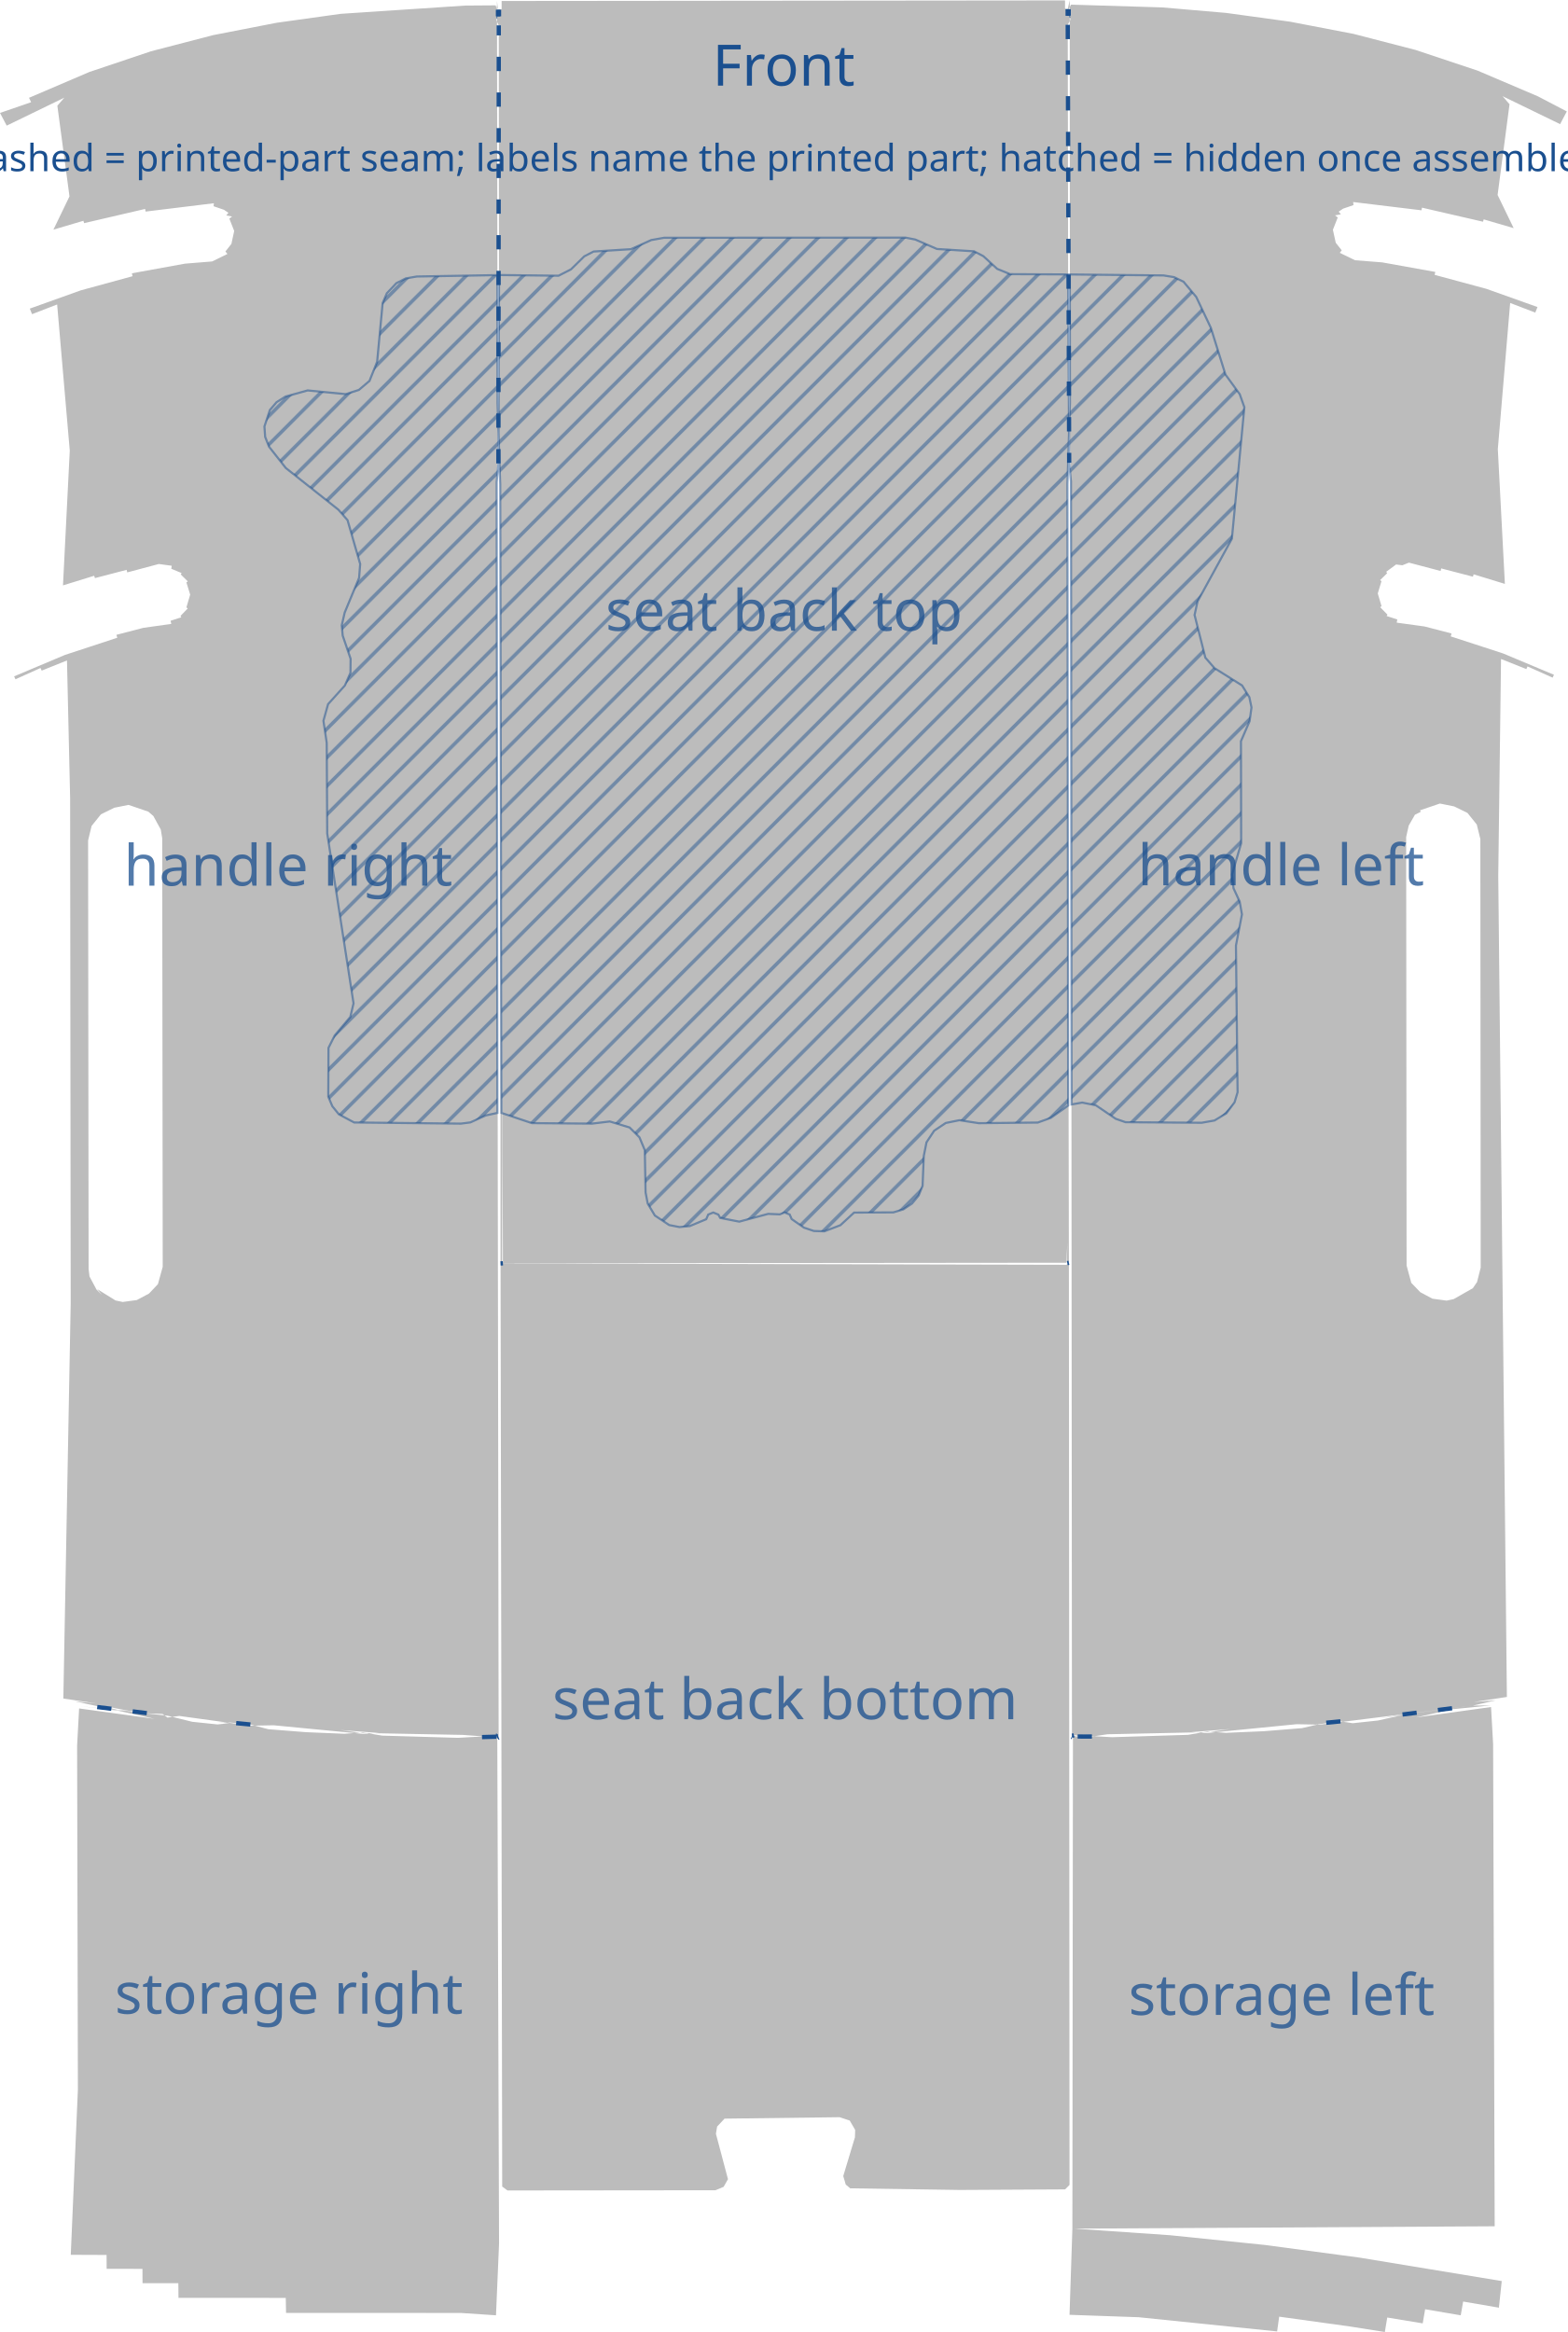
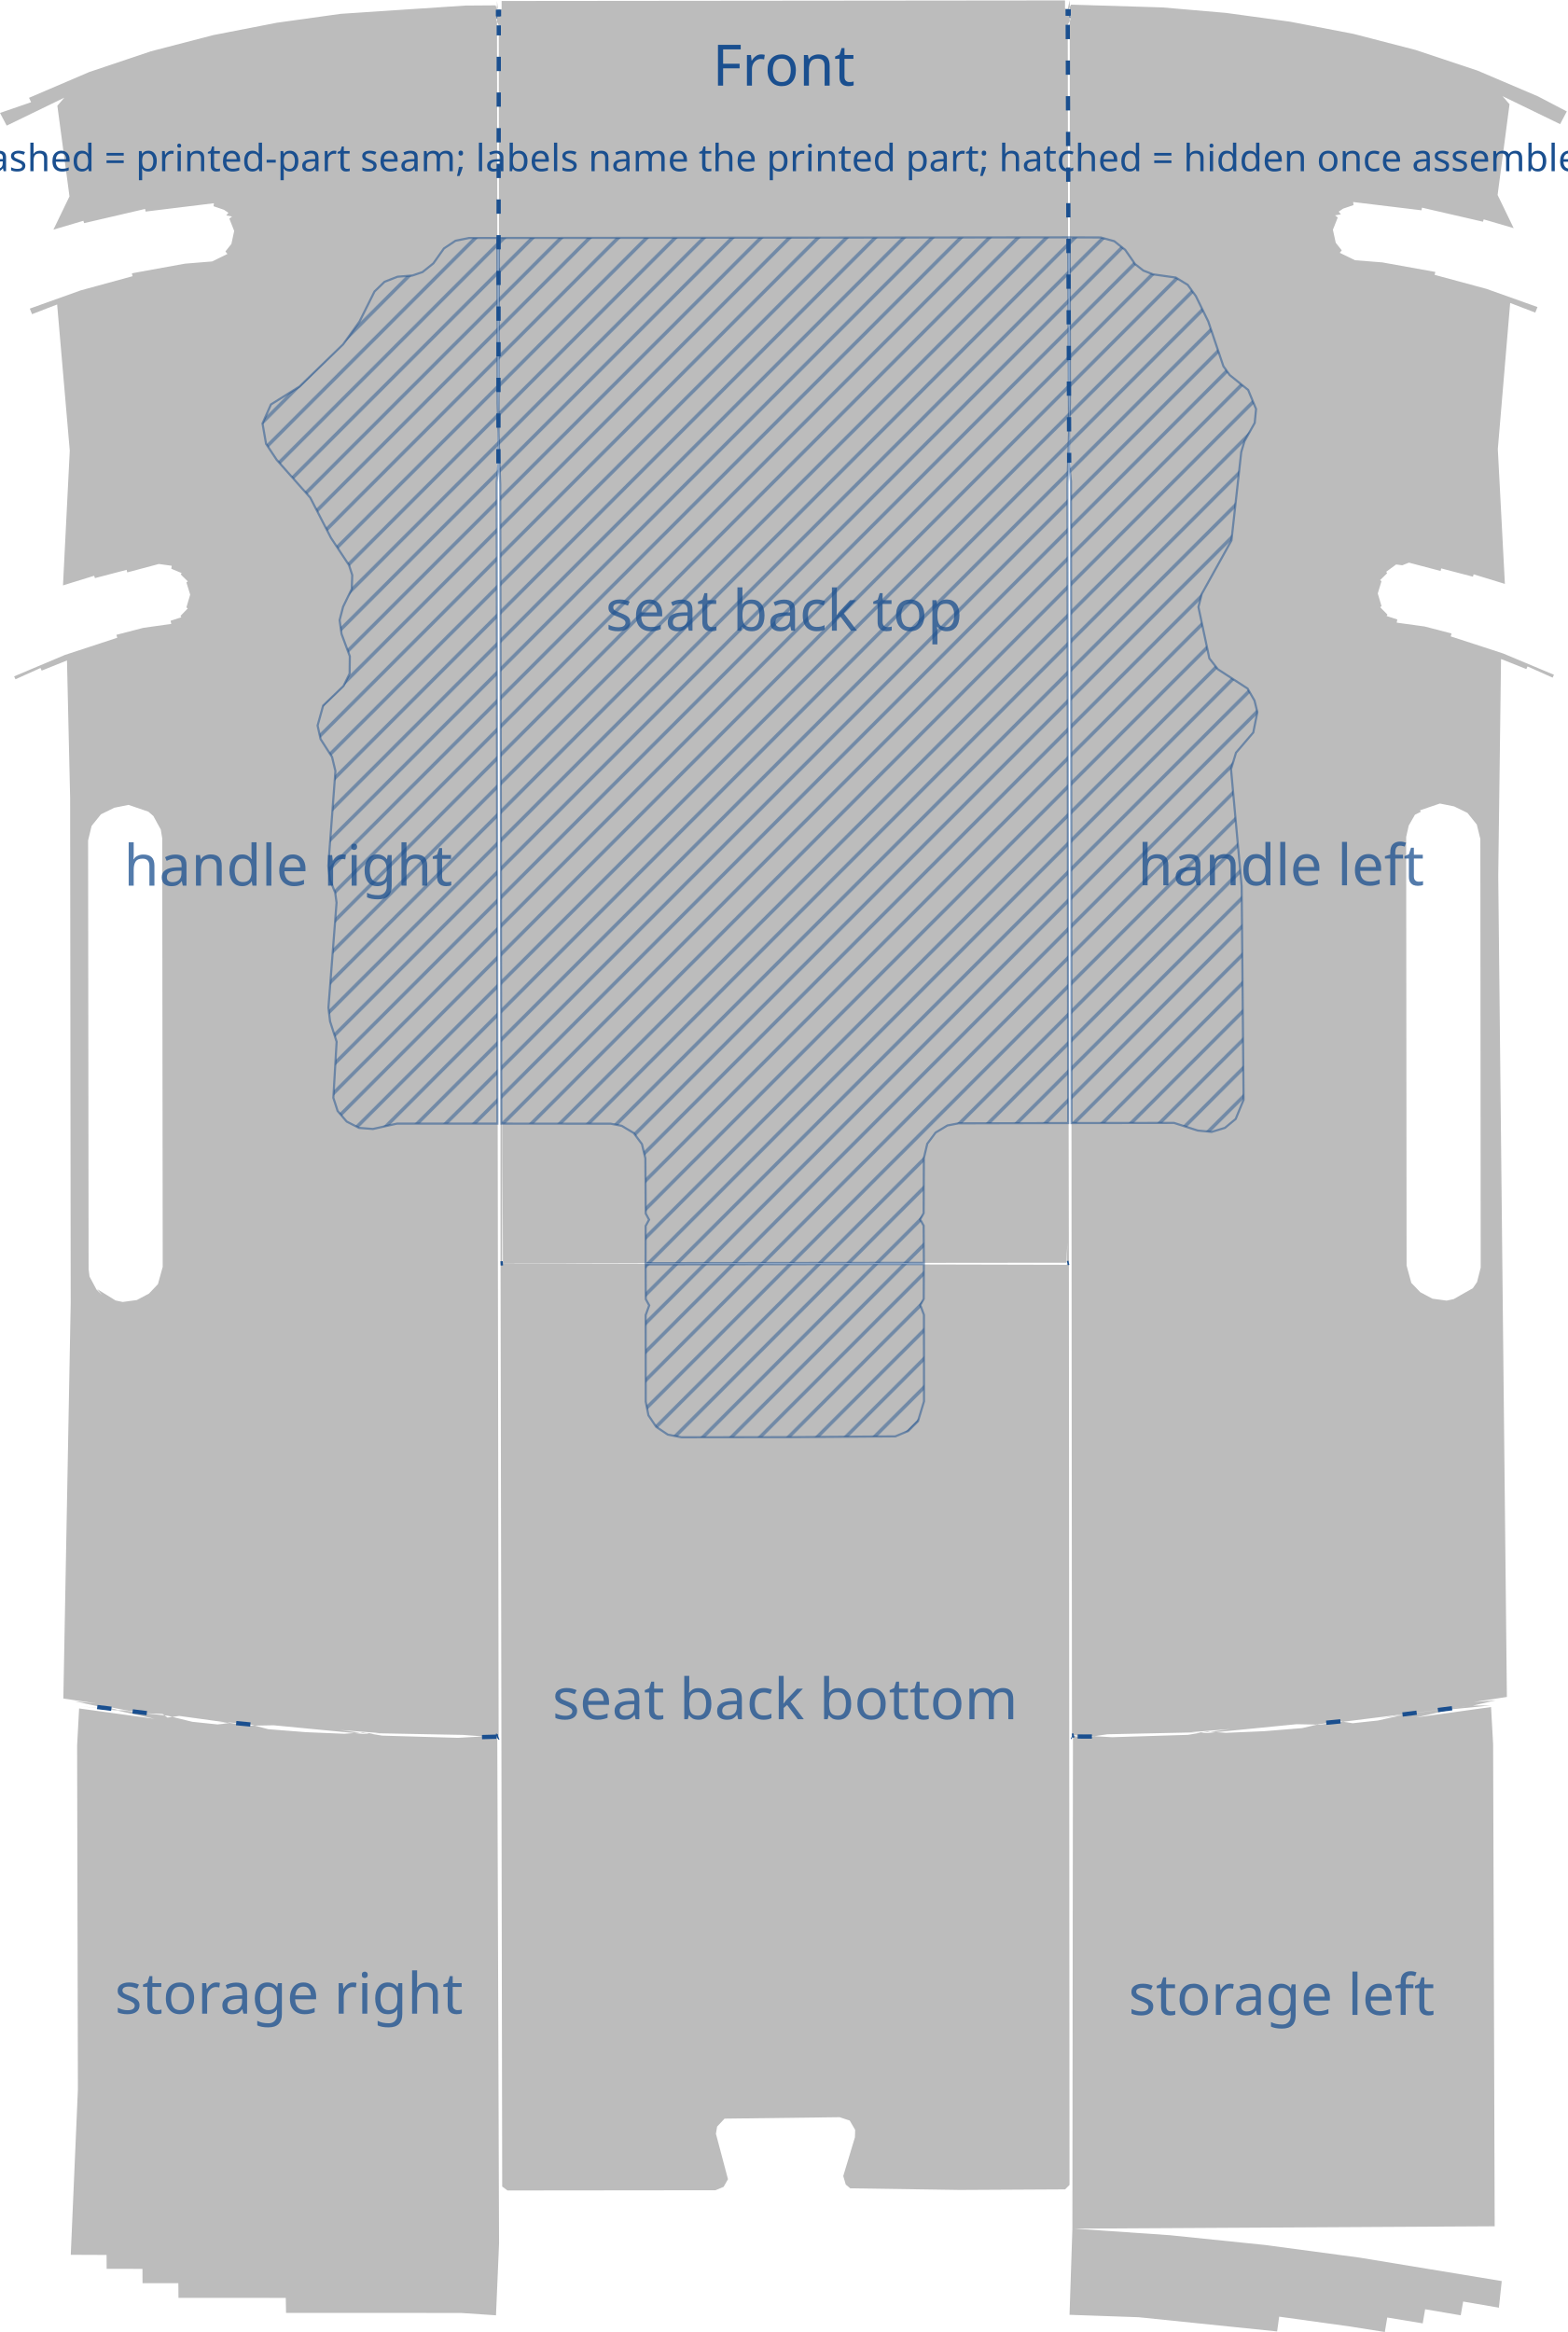
<svg xmlns="http://www.w3.org/2000/svg" width="219.7mm" height="326.9mm" viewBox="0 0 219.7 326.9" version="1.1">
  <defs>
    <pattern id="hidden" width="4" height="4" patternUnits="userSpaceOnUse">
      <path d="M-1 1 L1 -1 M0 4 L4 0 M3 5 L5 3" stroke="#1a4f8f" stroke-width="0.5" stroke-opacity="0.45" />
    </pattern>
  </defs>
  <path d="M189.2 326.12 L194.13 326.9 L194.47 324.87 L199.44 325.69 L199.78 323.71 L204.77 324.56 L205.11 322.63 L210.12 323.49 L210.52 319.76 L190.63 316.48 L177.33 314.7 L163.98 313.33 L150.59 312.41 L209.53 312.08 L209.31 244.49 L209.02 239.29 L198.47 240.76 L203.63 239.6 L209 239.06 L206.48 239.09 L196.61 240.34 L193.14 240.95 L196.62 240.42 L193.17 241.18 L189.64 241.56 L187.91 241.3 L182.49 242.02 L185.03 241.67 L182.52 242.25 L177.18 242.68 L171.85 242.91 L169.27 242.73 L166.55 243.19 L155.91 243.52 L150.41 243.22 L150.33 312.41 L149.93 324.49 L159.63 324.83 L179.03 326.82 L179.32 324.75 Z M69.71 243.3 L64.21 243.61 L53.57 243.3 L50.85 242.85 L48.27 243.04 L42.95 242.82 L37.6 242.4 L35.1 241.74 L32.21 241.46 L30.5 241.49 L32.21 241.55 L30.48 241.73 L26.95 241.36 L23.5 240.51 L11.13 239.16 L16.48 239.79 L21.65 240.94 L11.09 239.49 L10.81 244.69 L10.92 292.91 L9.92 316.08 L14.94 316.1 L14.95 318.04 L19.97 318.05 L19.98 320.06 L25 320.06 L25.02 322.11 L40.06 322.12 L40.1 324.22 L64.63 324.23 L69.53 324.56 L69.96 314.47 Z M206.63 238.58 L211.24 237.88 L210.03 122.8 L210.42 92.38 L213.97 93.79 L214.13 93.42 L217.65 94.99 L217.84 94.59 L210.71 91.6 L203.37 89.21 L203.48 88.8 L199.7 87.82 L195.79 87.28 L195.88 86.84 L194.38 86.35 L194.5 86.16 L193.47 85.11 L193.67 84.98 L193.14 83.19 L193.66 81.47 L193.46 81.33 L194.45 80.36 L194.33 80.15 L195.71 79.13 L196.58 79.24 L197.51 78.87 L201.95 80.04 L202.03 79.68 L206.48 80.84 L206.58 80.51 L210.96 81.85 L209.97 62.96 L211.7 42.47 L215.22 43.82 L215.53 43.04 L208.37 40.49 L201.11 38.53 L201.21 38.12 L193.76 36.78 L189.95 36.48 L187.81 35.44 L188.09 35.09 L187.25 34.03 L186.85 32.21 L187.53 30.49 L187.15 30.19 L187.97 30.04 L187.66 29.67 L188.28 29.25 L189.74 28.75 L189.69 28.32 L199.27 29.48 L199.34 29.11 L207.89 31.08 L207.99 30.75 L212.19 31.98 L209.94 27.33 L211.61 14.61 L210.63 13.48 L218.7 17.4 L219.64 15.62 L215.58 13.5 L207.11 9.89 L198.47 7.01 L189.74 4.75 L180.84 3.04 L171.88 1.81 L162.94 1.04 L150.14 0.65 L149.81 1.29 L150.05 2.77 L149.68 3.48 L149.76 53.71 L150.13 67.5 L150.27 243.39 L152.89 243.06 L150.5 243.42 L153.07 243.43 L155.24 243.11 L169.27 242.81 L172.46 242.38 L167.01 242.81 L169.28 242.93 L181.76 241.7 L185.03 241.76 L206.48 239.09 L209.69 238.35 Z M207.06 179.71 L206.47 180.58 L203.78 182.11 L202.79 182.32 L200.8 182.05 L199.1 181.14 L197.84 179.83 L197.18 177.4 L197.12 117.33 L197.48 115.73 L198.35 114.21 L199.17 113.8 L199.06 113.59 L201.85 112.64 L203.84 113.04 L205.71 113.95 L207.02 115.58 L207.52 117.61 L207.57 177.69 Z M9.91 182.67 L8.88 238.1 L13.48 238.78 L10.43 238.47 L16.48 239.79 L19.66 239.97 L16.49 239.7 L13.5 238.95 L19.79 240.15 L22.78 240.26 L23.48 240.77 L25.12 240.54 L35.09 241.91 L38.36 241.85 L50.84 243.05 L53.11 242.93 L47.66 242.51 L50.85 242.93 L64.88 243.2 L69.67 243.55 L67.21 243.7 L69.9 243.57 L69.63 67.58 L69.97 53.8 L69.92 3.56 L69.58 2.85 L69.81 1.37 L69.56 0.76 L69.72 1.38 L69.47 0.75 L65.22 0.78 L47.75 1.94 L38.79 3.19 L29.9 4.92 L21.16 7.19 L12.53 10.09 L4.07 13.71 L4.36 14.33 L0 15.83 L0.94 17.61 L9.02 13.69 L8.04 14.82 L9.74 27.53 L7.49 32.19 L11.69 30.95 L11.79 31.28 L20.34 29.29 L20.41 29.66 L29.98 28.49 L29.94 28.91 L31.4 29.41 L32.02 29.83 L31.72 30.2 L32.53 30.35 L32.15 30.65 L32.83 32.37 L32.44 34.19 L31.6 35.25 L31.88 35.6 L29.74 36.65 L25.93 36.96 L18.49 38.31 L18.58 38.72 L11.33 40.7 L4.18 43.26 L4.49 44.04 L8.01 42.68 L9.78 63.17 L8.83 82.06 L13.2 80.71 L13.31 81.04 L17.75 79.88 L17.84 80.24 L22.27 79.06 L24.08 79.31 L24.01 79.73 L25.46 80.33 L25.34 80.53 L26.33 81.5 L26.13 81.64 L26.66 83.36 L26.13 85.15 L26.32 85.29 L25.3 86.34 L25.42 86.53 L23.91 87.02 L24.01 87.46 L20.1 88.01 L16.32 88.99 L16.44 89.4 L9.1 91.81 L1.98 94.81 L2.17 95.22 L5.68 93.64 L5.84 94.01 L9.39 92.58 L9.83 111.85 Z M13.53 180.78 L12.55 178.94 L12.42 177.89 L12.35 117.81 L12.84 115.78 L14.15 114.15 L16.02 113.23 L18.02 112.83 L20.8 113.78 L21.5 114.39 L22.54 116.29 L22.74 117.51 L22.81 177.58 L22.14 180.01 L20.89 181.33 L19.18 182.24 L17.2 182.51 L16.2 182.3 L13.63 180.71 L14.29 181.51 Z M134.57 306.99 L149.31 306.91 L149.93 306.28 L149.84 177.02 L149.51 177.3 L70.17 177.11 L70.4 306.51 L71.14 307.06 L100.29 307.03 L101.44 306.55 L102.05 305.48 L100.36 299.11 L100.53 298.1 L101.57 296.99 L117.7 296.79 L119.12 297.26 L119.88 298.57 L119.85 299.6 L118.21 305.04 L118.56 306.23 L119.19 306.76 Z M70.5 177.09 L149.49 177.01 L149.63 174.14 L149.56 176.95 L149.84 177.02 L149.64 67.83 L149.99 56.5 L149.96 0.04 L149.67 1.29 L149.3 1.2 L149.3 0.06 L129.56 0.08 L70.32 0.14 L70.32 1.28 L69.81 1.37 L69.67 0.13 L69.75 56.59 L70.12 67.92 L70.17 177.11 L70.39 177.15 L70.42 162.93 L70.29 101.49 Z" fill="#bcbcbc" fill-rule="evenodd" />
-   <path d="M168.45 157.39 L170.25 157.07 L171.91 156.07 L173.07 154.51 L173.49 153.11 L173.26 132.55 L174.1 128.18 L173.78 126.38 L172.92 124.52 L172.71 122.58 L173.99 118.21 L173.96 103.9 L175.17 101.1 L175.44 99.17 L175.14 97.74 L174.12 96.09 L170.25 93.66 L168.97 92.19 L167.46 86.21 L167.88 84.3 L172.69 75.52 L174.44 57.09 L173.79 55.26 L171.79 52.51 L169.74 45.95 L167.69 41.62 L165.91 39.49 L164.59 38.85 L163.11 38.61 L149.74 38.47 L149.88 64.87 L150.13 67.5 L150.21 154.82 L151.71 154.56 L153.62 154.94 L156.4 156.83 L157.78 157.31 Z M64.61 157.51 L65.94 157.34 L68.1 156.36 L69.73 156.01 L69.63 67.58 L69.87 64.96 L69.96 38.56 L58.43 38.76 L56.87 39.03 L55.57 39.69 L54.23 41.11 L53.64 42.48 L52.87 50.7 L51.8 53.39 L50.31 54.66 L48.46 55.25 L43.13 54.73 L40.02 55.59 L38.78 56.37 L37.83 57.48 L37.07 59.78 L37.17 61.24 L37.7 62.6 L40.06 65.6 L47.44 71.45 L48.72 72.92 L50.49 79.06 L50.34 81 L48.32 85.87 L47.91 87.65 L48.04 89.1 L49.15 92.35 L49.13 94.3 L48.35 96.09 L45.99 98.71 L45.34 101.04 L45.8 104.13 L45.87 116.83 L49.56 140.65 L49.11 142.55 L46.92 145.15 L46.05 146.89 L46.02 153.73 L46.59 155.08 L47.51 156.21 L49.65 157.35 Z M115.55 172.61 L117.81 171.75 L119.73 169.98 L125.24 169.95 L126.63 169.53 L127.85 168.71 L128.78 167.58 L129.33 166.23 L129.5 162.04 L129.88 160.13 L130.96 158.5 L132.58 157.42 L134.49 157.03 L137.22 157.45 L145.48 157.36 L147.31 156.7 L149.74 154.98 L149.64 67.83 L149.99 56.5 L149.97 38.47 L141.6 38.43 L139.79 37.69 L137.85 35.91 L136.55 35.23 L131.34 34.9 L128.31 33.58 L126.94 33.31 L93.1 33.33 L91.3 33.65 L88.44 34.93 L83.21 35.26 L81.91 35.93 L80.04 37.76 L78.3 38.65 L69.73 38.55 L69.75 56.59 L70.12 67.92 L70.3 156.01 L74.56 157.44 L82.99 157.51 L85.48 157.21 L88.26 158.05 L89.64 159.43 L90.39 161.23 L90.5 167.16 L90.8 168.72 L91.8 170.39 L93.81 171.73 L95.25 172.01 L96.7 171.87 L99 170.91 L99.28 170.26 L99.99 169.97 L100.7 170.26 L100.96 170.73 L103.63 171.25 L107.69 170.16 L109.31 170.23 L109.99 169.96 L110.7 170.25 L110.98 170.89 L112.7 172.09 L114.09 172.56 Z" fill="url(#hidden)" fill-rule="evenodd" stroke="#1a4f8f" stroke-width="0.3" stroke-opacity="0.5" />
+   <path d="M169.85 158.67 L171.72 158.1 L173.22 156.86 L174.33 154.17 L174.06 124.23 L172.57 107.83 L173.27 105.51 L175.69 102.68 L176.26 99.83 L175.86 98.21 L174.89 96.52 L170.73 93.82 L169.53 92.29 L168 85.09 L168.47 83.25 L172.63 75.76 L174 63.38 L174.45 61.86 L175.89 59.28 L176.08 57.34 L174.97 54.66 L172.38 52.57 L171.5 51.34 L169.38 45.06 L167.64 41.51 L166.5 39.93 L164.83 38.91 L161.65 38.46 L160.28 37.93 L159.13 37.03 L157.73 35.02 L156.2 33.81 L154.32 33.29 L149.74 33.27 L149.88 64.87 L150.13 67.5 L150.21 157.43 L164.58 157.41 L167.91 158.48 Z M52.28 158.26 L55.64 157.51 L69.73 157.51 L69.63 67.58 L69.87 64.96 L69.95 33.36 L65.76 33.36 L63.85 33.75 L62.23 34.83 L60.75 36.92 L59.23 38.14 L57.82 38.62 L55.73 38.79 L53.91 39.5 L52.5 40.86 L50.4 45.07 L48.1 48.27 L41.99 54.18 L37.98 56.7 L36.8 59.36 L37.3 62.22 L38.79 64.46 L43.49 69.76 L46.39 75.39 L48.93 79.23 L49.38 80.62 L49.31 82.56 L48.1 85.05 L47.61 86.93 L47.88 88.87 L49.04 92 L49.01 94.42 L48.15 96.17 L45.3 98.91 L44.52 101.71 L44.94 103.61 L46.55 106.12 L47.02 108.09 L46.02 121.39 L46.25 123.32 L46.99 125.14 L47.18 126.54 L46.04 141.24 L46.27 143.18 L47.19 146.03 L46.73 153.89 L47.33 155.74 L48.6 157.22 L50.34 158.11 Z M111.21 201.46 L125.51 201.35 L127.31 200.6 L128.69 199.22 L129.53 196.44 L129.52 184.31 L129.01 182.95 L129.49 182.08 L129.51 177.2 L90.5 177.24 L90.53 182.12 L91.01 182.99 L90.51 184.35 L90.52 196.48 L90.9 198.4 L91.99 200.02 L93.61 201.1 L95.53 201.48 Z M90.5 177.07 L129.51 177.03 L129.48 171.81 L128.99 170.94 L129.48 170.06 L129.51 162.34 L129.99 160.33 L131.15 158.77 L132.81 157.77 L134.37 157.47 L149.74 157.43 L149.64 67.83 L149.99 56.5 L149.96 33.27 L69.72 33.36 L69.75 56.59 L70.12 67.92 L70.3 157.51 L85.61 157.52 L87.16 157.82 L88.83 158.82 L89.99 160.38 L90.47 162.38 L90.52 170.11 L90.99 170.98 L90.51 171.85 Z" fill="url(#hidden)" fill-rule="evenodd" stroke="#1a4f8f" stroke-width="0.3" stroke-opacity="0.5" />
  <polyline points="153.07,243.43 150.5,243.42" fill="none" stroke="#1a4f8f" stroke-width="0.6" stroke-dasharray="2 3" />
  <polyline points="196.61,240.34 206.48,239.09" fill="none" stroke="#1a4f8f" stroke-width="0.6" stroke-dasharray="2 3" />
  <polyline points="187.91,241.3 185.02,241.58" fill="none" stroke="#1a4f8f" stroke-width="0.6" stroke-dasharray="2 3" />
  <polyline points="150.55,243.25 150.32,243.32" fill="none" stroke="#1a4f8f" stroke-width="0.6" stroke-dasharray="2 3" />
  <polyline points="150.34,243.52 150.23,243.47" fill="none" stroke="#1a4f8f" stroke-width="0.6" stroke-dasharray="2 3" />
  <polyline points="69.71,243.3 69.57,243.33" fill="none" stroke="#1a4f8f" stroke-width="0.6" stroke-dasharray="2 3" />
  <polyline points="69.8,243.4 69.69,243.4" fill="none" stroke="#1a4f8f" stroke-width="0.6" stroke-dasharray="2 3" />
  <polyline points="69.9,243.57 69.78,243.62" fill="none" stroke="#1a4f8f" stroke-width="0.6" stroke-dasharray="2 3" />
  <polyline points="69.57,243.45 67.05,243.52" fill="none" stroke="#1a4f8f" stroke-width="0.6" stroke-dasharray="2 3" />
  <polyline points="13.63,239.29 23.5,240.51" fill="none" stroke="#1a4f8f" stroke-width="0.6" stroke-dasharray="2 3" />
  <polyline points="35.1,241.74 32.21,241.46" fill="none" stroke="#1a4f8f" stroke-width="0.6" stroke-dasharray="2 3" />
  <polyline points="149.67,1.29 149.67,2.21" fill="none" stroke="#1a4f8f" stroke-width="0.6" stroke-dasharray="2 3" />
  <polyline points="149.91,2.2 150,2.19" fill="none" stroke="#1a4f8f" stroke-width="0.6" stroke-dasharray="2 3" />
  <polyline points="149.81,1.29 149.81,2.2" fill="none" stroke="#1a4f8f" stroke-width="0.6" stroke-dasharray="2 3" />
  <polyline points="149.68,3.48 149.88,64.87" fill="none" stroke="#1a4f8f" stroke-width="0.6" stroke-dasharray="2 3" />
  <polyline points="69.95,2.29 69.95,1.37" fill="none" stroke="#1a4f8f" stroke-width="0.6" stroke-dasharray="2 3" />
  <polyline points="69.81,2.29 69.81,1.37" fill="none" stroke="#1a4f8f" stroke-width="0.6" stroke-dasharray="2 3" />
  <polyline points="69.62,2.28 69.71,2.28" fill="none" stroke="#1a4f8f" stroke-width="0.6" stroke-dasharray="2 3" />
  <polyline points="69.87,64.96 69.92,3.56" fill="none" stroke="#1a4f8f" stroke-width="0.6" stroke-dasharray="2 3" />
  <polyline points="70.17,177.11 70.5,177.09" fill="none" stroke="#1a4f8f" stroke-width="0.6" stroke-dasharray="2 3" />
  <polyline points="149.84,177.02 149.62,177.07" fill="none" stroke="#1a4f8f" stroke-width="0.6" stroke-dasharray="2 3" />
  <text x="179.66" y="282.45" text-anchor="middle" font-family="sans-serif" font-size="8" fill="#1a4f8f" opacity="0.75">storage left</text>
  <text x="40.5" y="282.28" text-anchor="middle" font-family="sans-serif" font-size="8" fill="#1a4f8f" opacity="0.75">storage right</text>
  <text x="179.57" y="124.1" text-anchor="middle" font-family="sans-serif" font-size="8" fill="#1a4f8f" opacity="0.75">handle left</text>
  <text x="40.39" y="124.15" text-anchor="middle" font-family="sans-serif" font-size="8" fill="#1a4f8f" opacity="0.75">handle right</text>
  <text x="110.06" y="241" text-anchor="middle" font-family="sans-serif" font-size="8" fill="#1a4f8f" opacity="0.75">seat back bottom</text>
  <text x="109.91" y="88.41" text-anchor="middle" font-family="sans-serif" font-size="8" fill="#1a4f8f" opacity="0.75">seat back top</text>
  <text x="109.85" y="12" text-anchor="middle" font-family="sans-serif" font-size="8" fill="#1a4f8f">Front</text>
  <text x="109.85" y="24" text-anchor="middle" font-family="sans-serif" font-size="5.27" fill="#1a4f8f">dashed = printed-part seam; labels name the printed part; hatched = hidden once assembled</text>
</svg>
